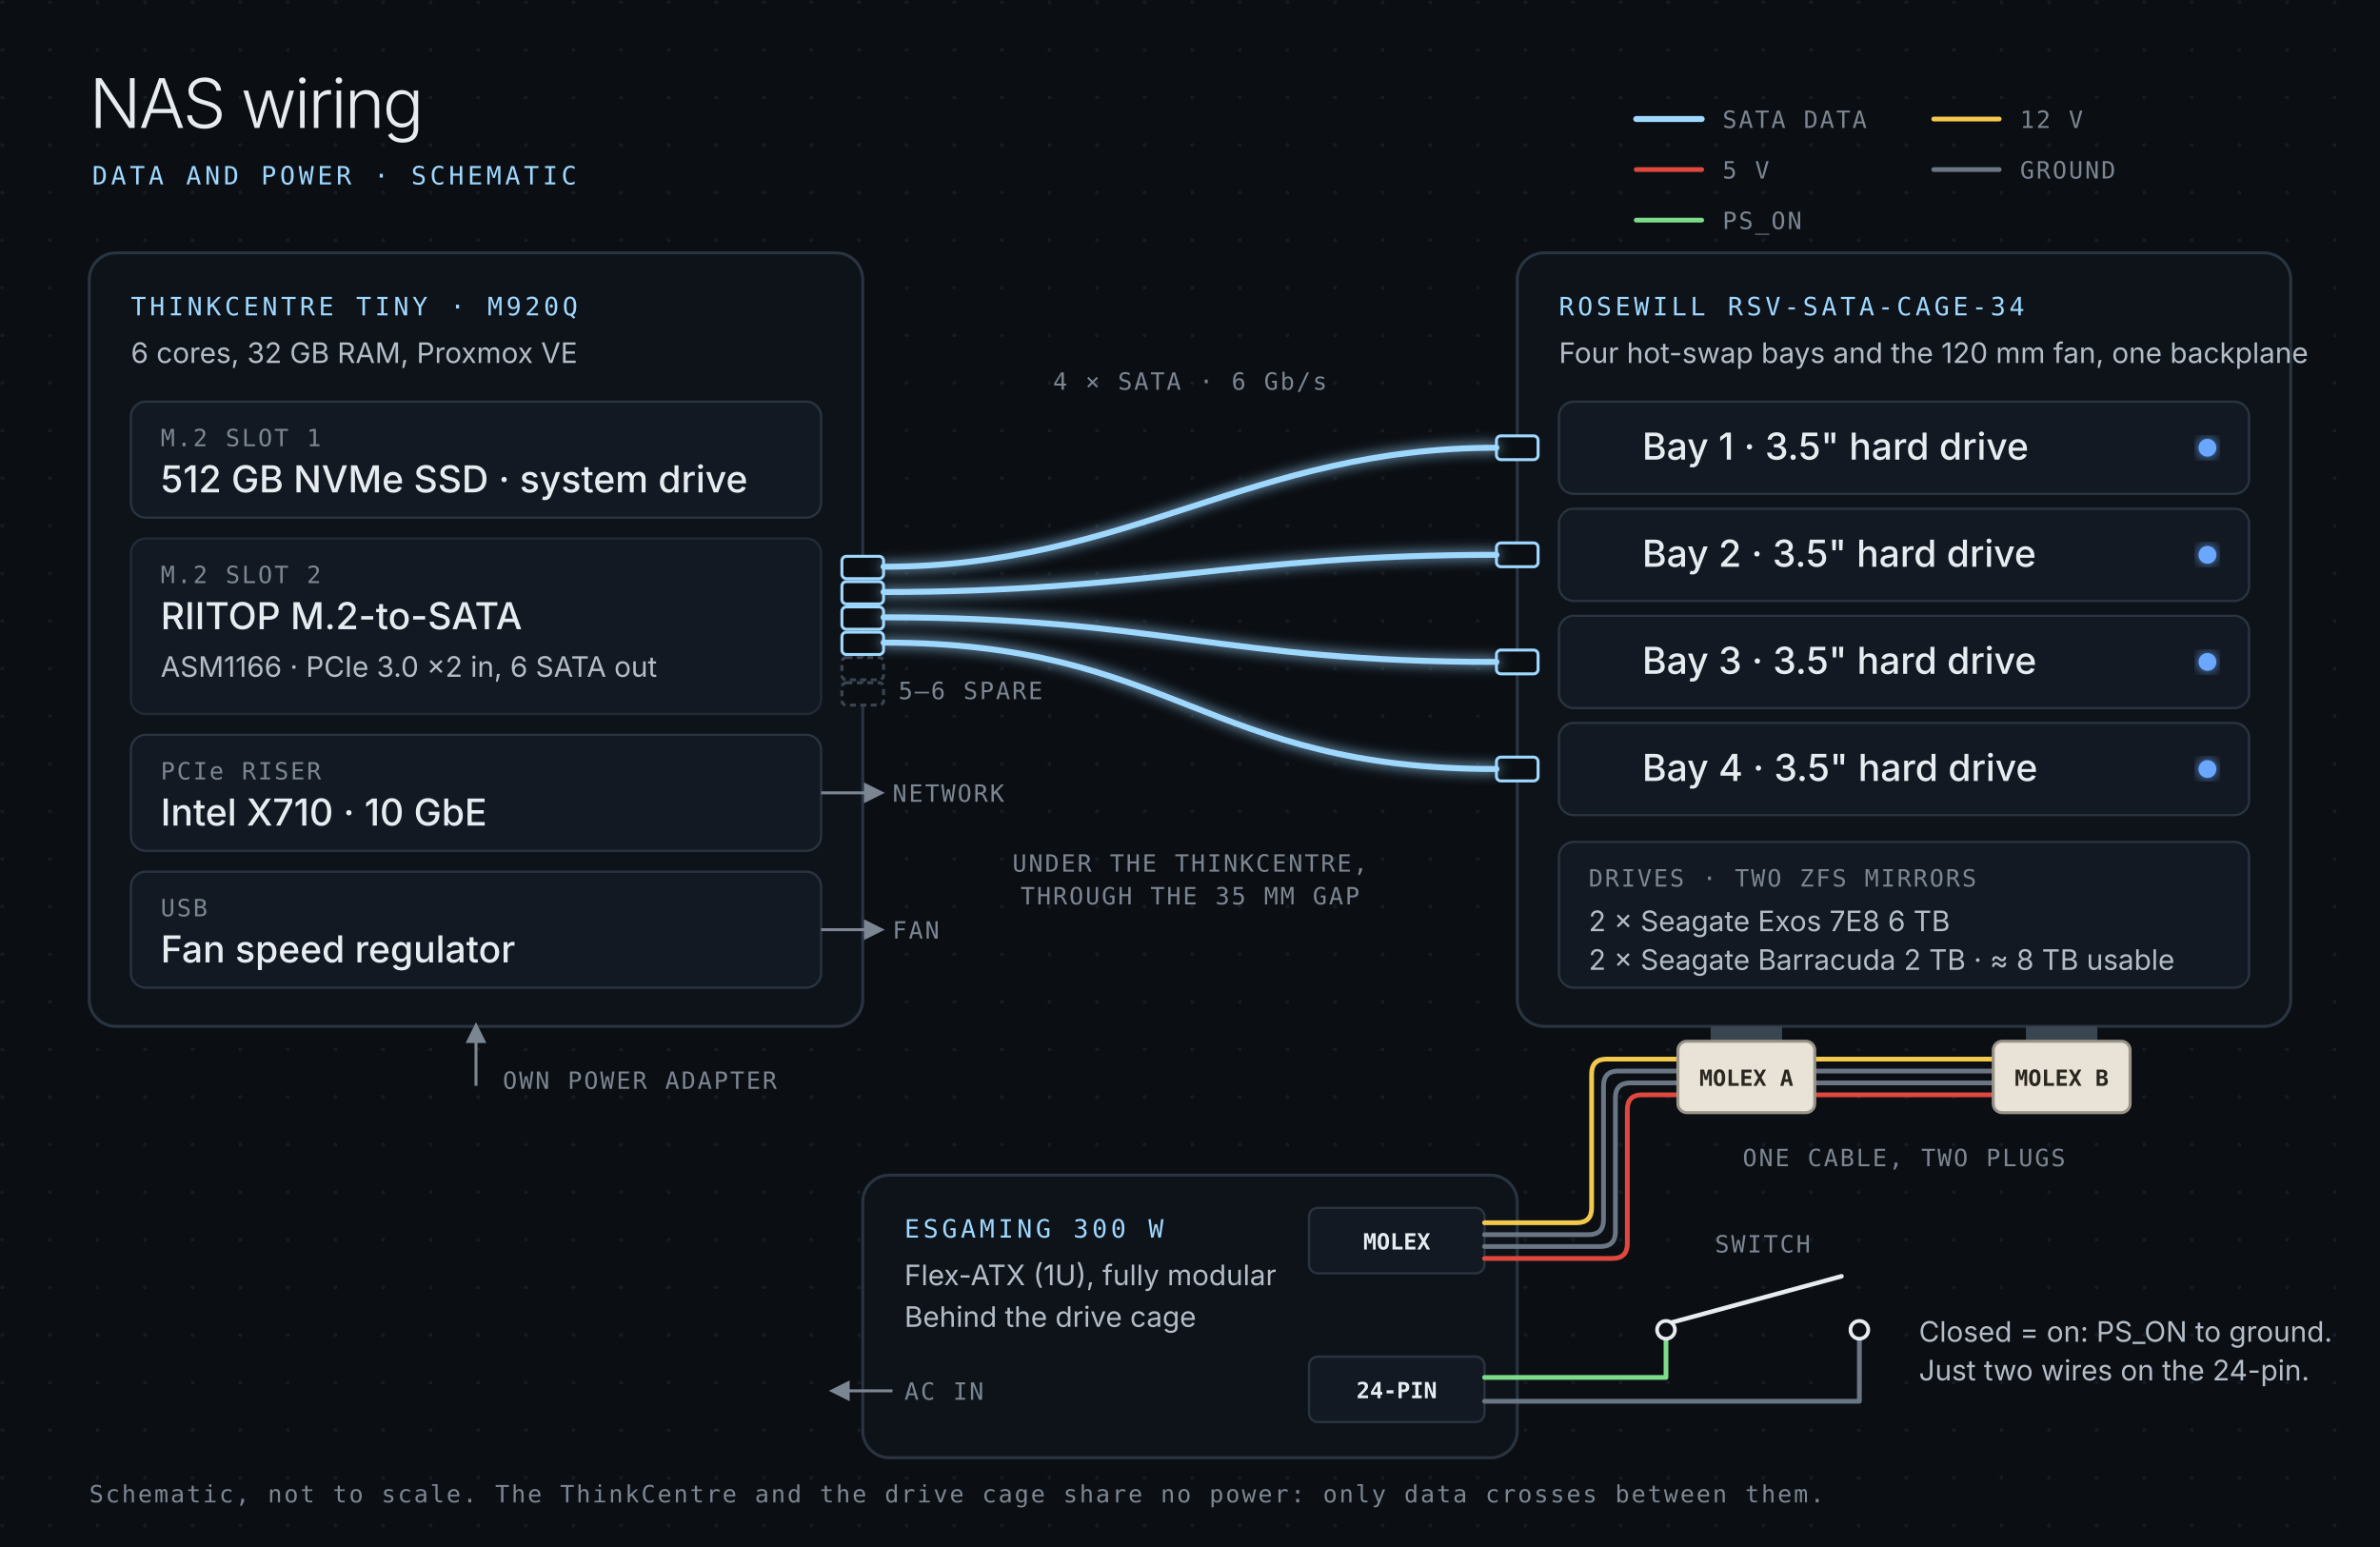
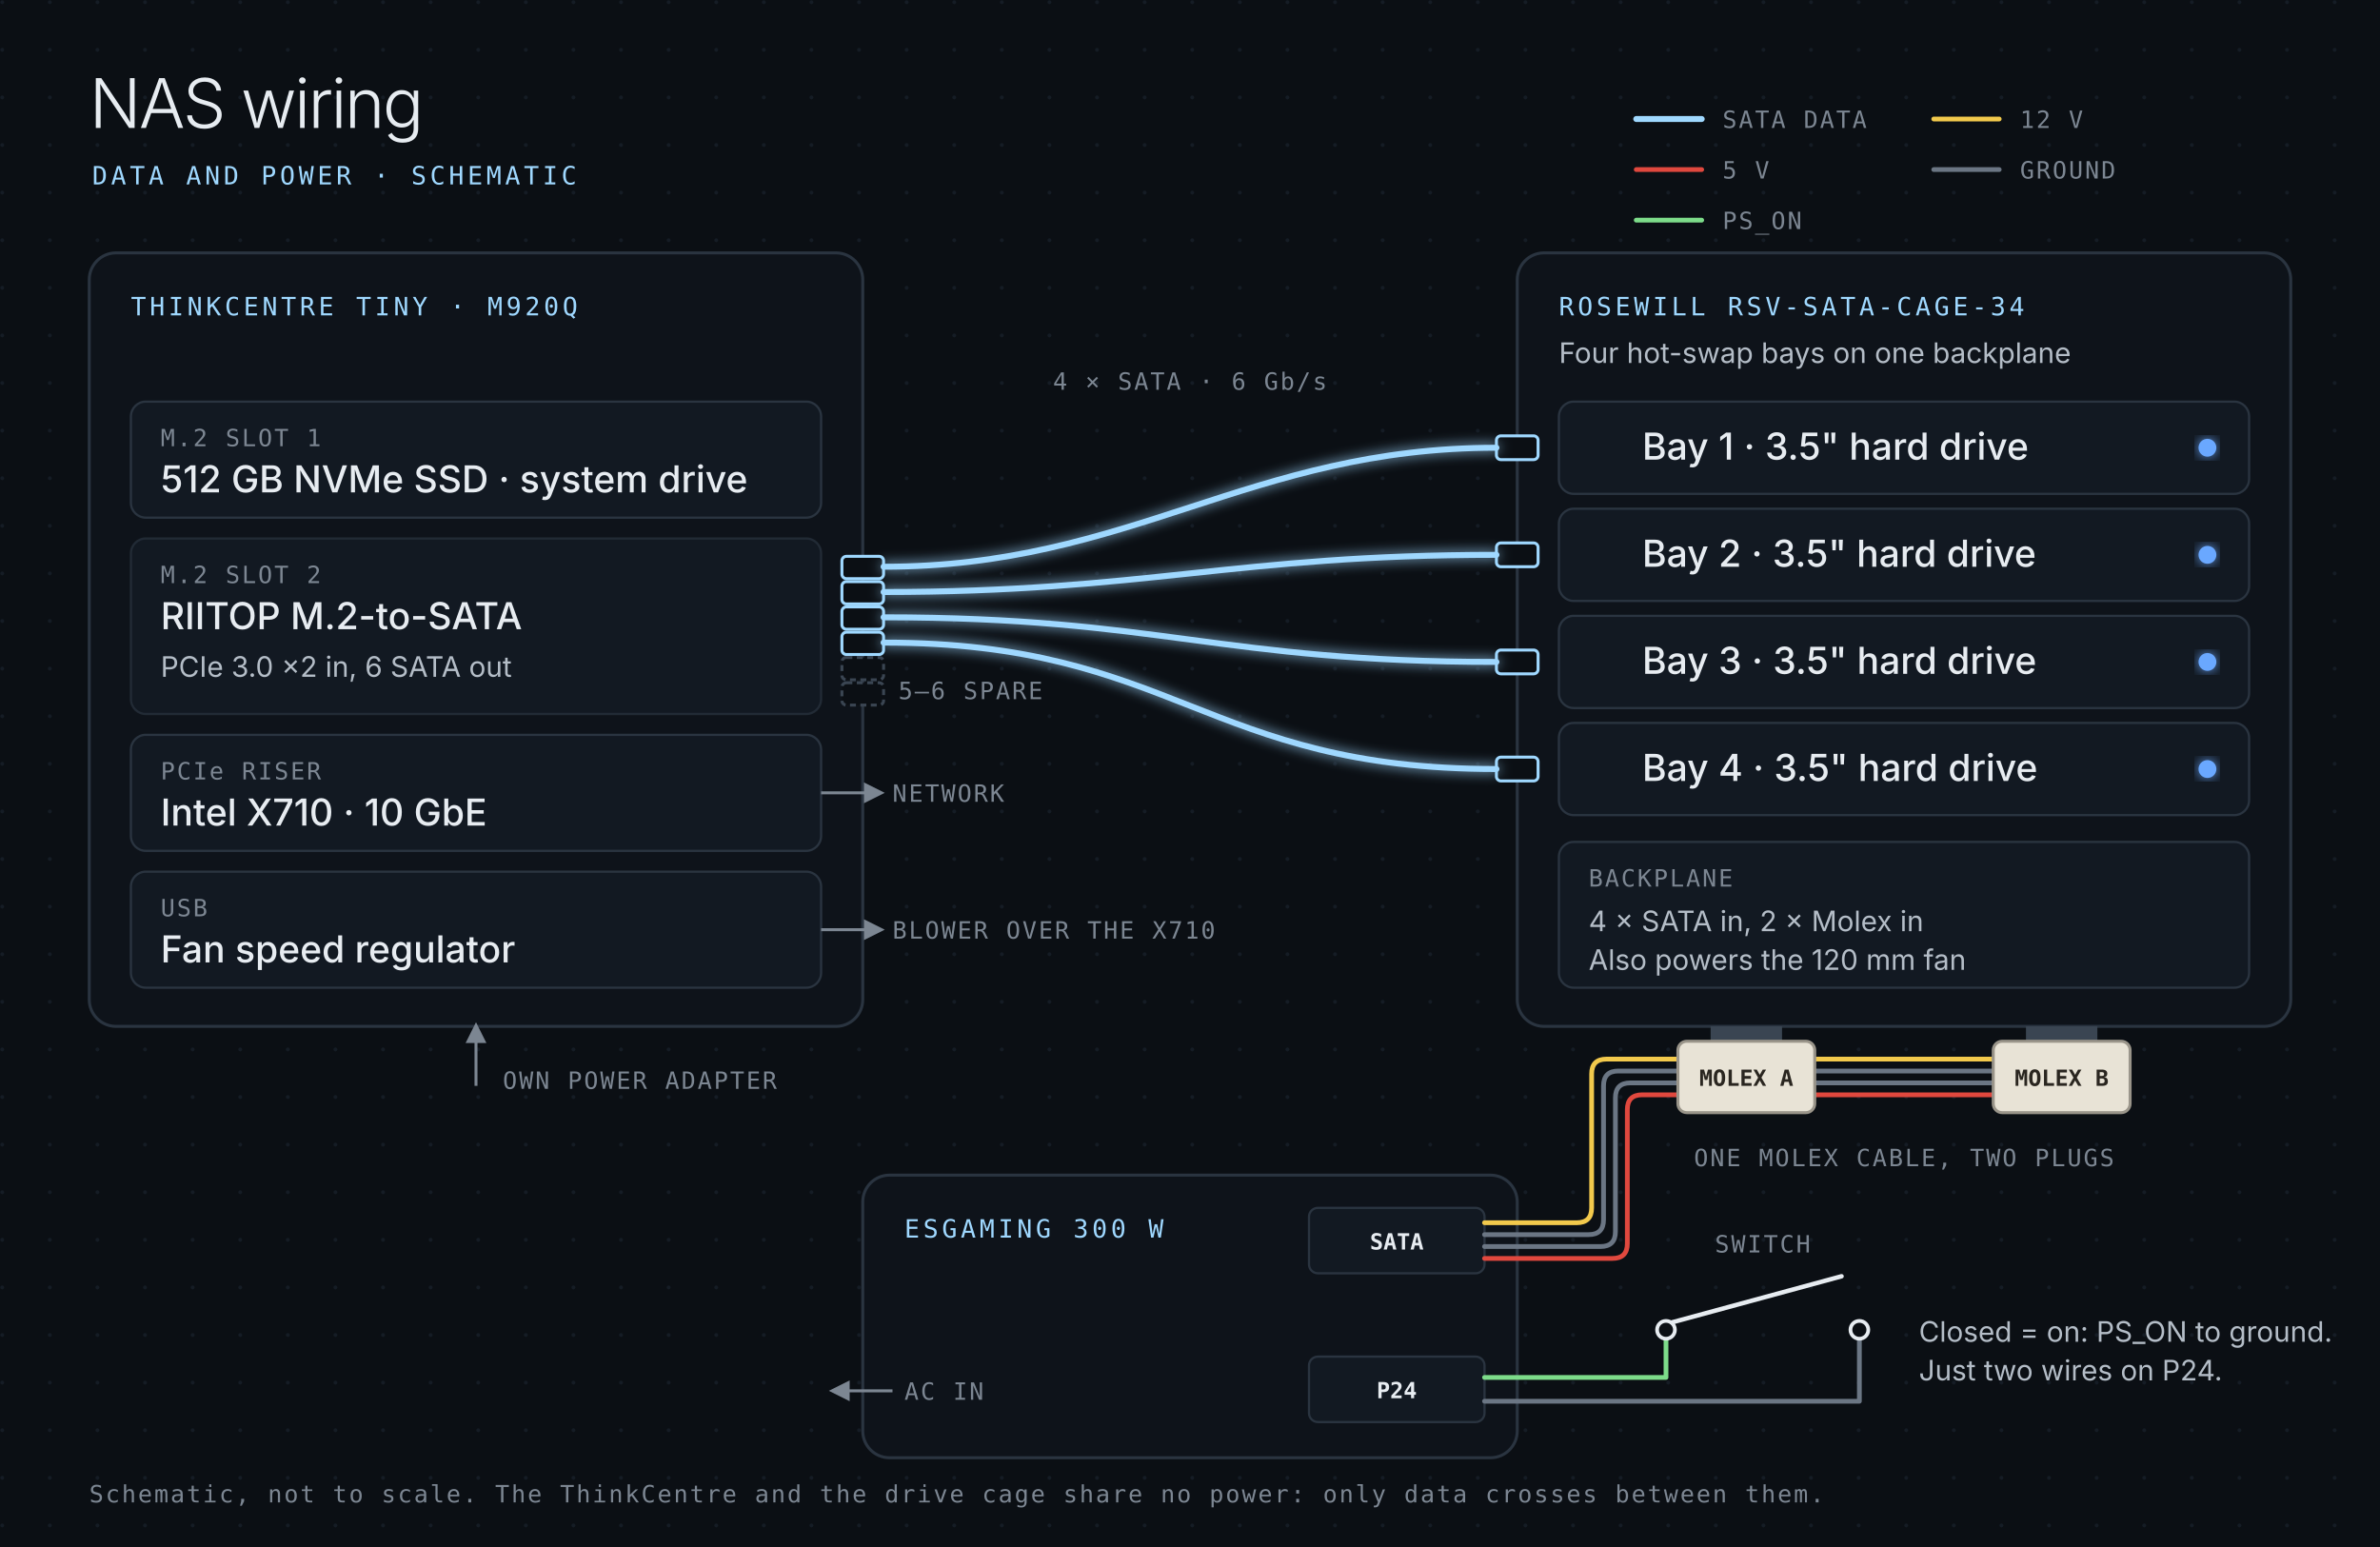
<svg xmlns="http://www.w3.org/2000/svg" viewBox="0 0 1600 1040" width="1600" height="1040">
  <style>
    @font-face { font-family: "Inter"; src: url("/assets/fonts/Inter-Variable.woff2") format("woff2"); font-weight: 100 900; }
    @font-face { font-family: "JetBrains Mono"; src: url("/assets/fonts/JetBrainsMono-Variable.woff2") format("woff2"); font-weight: 100 800; }
    .t { font-family: "Inter", system-ui, sans-serif; fill: #e7ecf1; }
    .m { font-family: "JetBrains Mono", ui-monospace, monospace; }
    .k { font: 500 17px "JetBrains Mono", ui-monospace, monospace; letter-spacing: 0.14em; fill: #9fd8ff; }
    .h { font: 500 25px "Inter", system-ui, sans-serif; fill: #e7ecf1; }
    .s { font: 400 19px "Inter", system-ui, sans-serif; fill: #b4bdc7; }
    .n { font: 500 16px "JetBrains Mono", ui-monospace, monospace; fill: #7c8692; letter-spacing: 0.08em; }
    .blk { fill: #0e131a; stroke: #2a3440; stroke-width: 2; }
    .sub { fill: #121922; stroke: #2a3440; stroke-width: 1.5; }
    .port { fill: #0b0f14; stroke: #9fd8ff; stroke-width: 2; }
    .spare { fill: #0b0f14; stroke: #3a4552; stroke-width: 2; stroke-dasharray: 4 3; }
    .sata { fill: none; stroke: #9fd8ff; stroke-width: 4; stroke-linecap: round; }
    .w { fill: none; stroke-width: 3.2; stroke-linecap: round; stroke-linejoin: round; }
  </style>
  <defs>
    <pattern id="dots" width="32" height="32" patternUnits="userSpaceOnUse">
      <circle cx="1.5" cy="1.5" r="1.3" fill="#151c25" />
    </pattern>
    <filter id="glow" x="-20%" y="-20%" width="140%" height="140%">
      <feGaussianBlur stdDeviation="4" result="b" />
      <feMerge>
        <feMergeNode in="b" />
        <feMergeNode in="SourceGraphic" />
      </feMerge>
    </filter>
    <marker id="arr" viewBox="0 0 10 10" refX="8" refY="5" markerWidth="7" markerHeight="7" orient="auto">
      <path d="M0 0 L10 5 L0 10 Z" fill="#7c8692" />
    </marker>
  </defs>
  <rect width="1600" height="1040" fill="#0b0f14" />
  <rect width="1600" height="1040" fill="url(#dots)" />
  <text x="60" y="86" class="t" font-size="46" font-weight="300" letter-spacing="-1.5">NAS wiring</text>
  <text x="62" y="124" class="k">DATA AND POWER · SCHEMATIC</text>
  <g transform="translate(1100 70)">
    <path d="M0 10 H44" class="sata" />
    <text x="58" y="16" class="n">SATA DATA</text>
    <path d="M200 10 H244" class="w" stroke="#f2c94c" />
    <text x="258" y="16" class="n">12 V</text>
    <path d="M0 44 H44" class="w" stroke="#e0483e" />
    <text x="58" y="50" class="n">5 V</text>
    <path d="M200 44 H244" class="w" stroke="#6b7684" />
    <text x="258" y="50" class="n">GROUND</text>
    <path d="M0 78 H44" class="w" stroke="#7ddc8a" />
    <text x="58" y="84" class="n">PS_ON</text>
  </g>
  <rect x="60" y="170" width="520" height="520" rx="18" class="blk" />
  <text x="88" y="212" class="k">THINKCENTRE TINY · M920Q</text>
-   <text x="88" y="244" class="s">6 cores, 32 GB RAM, Proxmox VE</text>
  <rect x="88" y="270" width="464" height="78" rx="10" class="sub" />
  <text x="108" y="300" class="n">M.2 SLOT 1</text>
  <text x="108" y="331" class="h" font-size="21">512 GB NVMe SSD · system drive</text>
  <rect x="88" y="362" width="464" height="118" rx="10" class="sub" stroke="#e0483e" stroke-opacity=".7" />
  <text x="108" y="392" class="n">M.2 SLOT 2</text>
  <text x="108" y="423" class="h" font-size="21">RIITOP M.2-to-SATA</text>
-   <text x="108" y="455" class="s">ASM1166 · PCIe 3.0 ×2 in, 6 SATA out</text>
+   <text x="108" y="455" class="s">PCIe 3.0 ×2 in, 6 SATA out</text>
  <rect x="88" y="494" width="464" height="78" rx="10" class="sub" />
  <text x="108" y="524" class="n">PCIe RISER</text>
  <text x="108" y="555" class="h" font-size="21">Intel X710 · 10 GbE</text>
  <rect x="88" y="586" width="464" height="78" rx="10" class="sub" />
  <text x="108" y="616" class="n">USB</text>
  <text x="108" y="647" class="h" font-size="21">Fan speed regulator</text>
  <path d="M552 533 H592" fill="none" stroke="#7c8692" stroke-width="2" marker-end="url(#arr)" />
  <text x="600" y="539" class="n">NETWORK</text>
  <path d="M552 625 H592" fill="none" stroke="#7c8692" stroke-width="2" marker-end="url(#arr)" />
-   <text x="600" y="631" class="n">FAN</text>
+   <text x="600" y="631" class="n">BLOWER OVER THE X710</text>
  <path d="M320 690 V730" fill="none" stroke="#7c8692" stroke-width="2" marker-end="url(#arr)" transform="rotate(180 320 710)" />
  <text x="338" y="732" class="n">OWN POWER ADAPTER</text>
  <g>
    <rect x="566" y="374" width="28" height="15" rx="3" class="port" />
    <rect x="566" y="391" width="28" height="15" rx="3" class="port" />
    <rect x="566" y="408" width="28" height="15" rx="3" class="port" />
    <rect x="566" y="425" width="28" height="15" rx="3" class="port" />
    <rect x="566" y="442" width="28" height="15" rx="3" class="spare" />
    <rect x="566" y="459" width="28" height="15" rx="3" class="spare" />
  </g>
  <text x="604" y="470" class="n" font-size="14">5–6 SPARE</text>
  <rect x="1020" y="170" width="520" height="520" rx="18" class="blk" />
  <text x="1048" y="212" class="k">ROSEWILL RSV-SATA-CAGE-34</text>
-   <text x="1048" y="244" class="s">Four hot-swap bays and the 120 mm fan, one backplane</text>
+   <text x="1048" y="244" class="s">Four hot-swap bays on one backplane</text>
  <g>
    <rect x="1048" y="270" width="464" height="62" rx="10" class="sub" />
    <rect x="1048" y="342" width="464" height="62" rx="10" class="sub" />
    <rect x="1048" y="414" width="464" height="62" rx="10" class="sub" />
    <rect x="1048" y="486" width="464" height="62" rx="10" class="sub" />
    <text x="1104" y="309" class="h" font-size="20">Bay 1 · 3.5" hard drive</text>
    <text x="1104" y="381" class="h" font-size="20">Bay 2 · 3.5" hard drive</text>
    <text x="1104" y="453" class="h" font-size="20">Bay 3 · 3.5" hard drive</text>
    <text x="1104" y="525" class="h" font-size="20">Bay 4 · 3.5" hard drive</text>
    <circle cx="1484" cy="301" r="6" fill="#6aa8ff" filter="url(#glow)" />
    <circle cx="1484" cy="373" r="6" fill="#6aa8ff" filter="url(#glow)" />
    <circle cx="1484" cy="445" r="6" fill="#6aa8ff" filter="url(#glow)" />
    <circle cx="1484" cy="517" r="6" fill="#6aa8ff" filter="url(#glow)" />
    <rect x="1006" y="293" width="28" height="16" rx="3" class="port" />
    <rect x="1006" y="365" width="28" height="16" rx="3" class="port" />
    <rect x="1006" y="437" width="28" height="16" rx="3" class="port" />
    <rect x="1006" y="509" width="28" height="16" rx="3" class="port" />
  </g>
  <rect x="1048" y="566" width="464" height="98" rx="10" class="sub" />
-   <text x="1068" y="596" class="n">DRIVES · TWO ZFS MIRRORS</text>
-   <text x="1068" y="626" class="s">2 × Seagate Exos 7E8 6 TB</text>
-   <text x="1068" y="652" class="s">2 × Seagate Barracuda 2 TB · ≈ 8 TB usable</text>
+   <text x="1068" y="596" class="n">BACKPLANE</text>
+   <text x="1068" y="626" class="s">4 × SATA in, 2 × Molex in</text>
+   <text x="1068" y="652" class="s">Also powers the 120 mm fan</text>
  <rect x="1150" y="690" width="48" height="10" fill="#3a4552" />
  <rect x="1362" y="690" width="48" height="10" fill="#3a4552" />
  <g filter="url(#glow)">
    <path d="M594 381 C 760 381, 840 301, 1006 301" class="sata" />
    <path d="M594 398 C 770 398, 830 373, 1006 373" class="sata" />
    <path d="M594 415 C 780 415, 820 445, 1006 445" class="sata" />
    <path d="M594 432 C 790 432, 810 517, 1006 517" class="sata" />
  </g>
  <text x="800" y="262" class="n" text-anchor="middle" fill="#9fd8ff">4 × SATA · 6 Gb/s</text>
-   <text x="800" y="586" class="n" text-anchor="middle" font-size="14">UNDER THE THINKCENTRE,</text>
-   <text x="800" y="608" class="n" text-anchor="middle" font-size="14">THROUGH THE 35 MM GAP</text>
  <rect x="580" y="790" width="440" height="190" rx="18" class="blk" />
  <text x="608" y="832" class="k">ESGAMING 300 W</text>
-   <text x="608" y="864" class="s">Flex-ATX (1U), fully modular</text>
-   <text x="608" y="892" class="s">Behind the drive cage</text>
  <path d="M560 935 H600" fill="none" stroke="#7c8692" stroke-width="2" marker-end="url(#arr)" transform="rotate(180 580 935)" />
  <text x="608" y="941" class="n">AC IN</text>
  <rect x="880" y="812" width="118" height="44" rx="6" class="sub" />
-   <text x="939" y="840" class="m" font-size="15" font-weight="600" fill="#e7ecf1" text-anchor="middle">MOLEX</text>
+   <text x="939" y="840" class="m" font-size="15" font-weight="600" fill="#e7ecf1" text-anchor="middle">SATA</text>
  <rect x="880" y="912" width="118" height="44" rx="6" class="sub" />
-   <text x="939" y="940" class="m" font-size="15" font-weight="600" fill="#e7ecf1" text-anchor="middle">24-PIN</text>
+   <text x="939" y="940" class="m" font-size="15" font-weight="600" fill="#e7ecf1" text-anchor="middle">P24</text>
  <g class="w">
    <path d="M998 822 H1060 Q1070 822 1070 812 V722 Q1070 712 1080 712 H1420" stroke="#f2c94c" />
    <path d="M998 830 H1068 Q1078 830 1078 820 V730 Q1078 720 1088 720 H1420" stroke="#6b7684" />
    <path d="M998 838 H1076 Q1086 838 1086 828 V738 Q1086 728 1096 728 H1420" stroke="#6b7684" />
    <path d="M998 846 H1084 Q1094 846 1094 836 V746 Q1094 736 1104 736 H1420" stroke="#e0483e" />
  </g>
  <rect x="1128" y="700" width="92" height="48" rx="6" fill="#e8e3d6" stroke="#9a958a" stroke-width="2" />
  <text x="1174" y="730" class="m" font-size="15" font-weight="600" fill="#2a2620" text-anchor="middle">MOLEX A</text>
  <rect x="1340" y="700" width="92" height="48" rx="6" fill="#e8e3d6" stroke="#9a958a" stroke-width="2" />
  <text x="1386" y="730" class="m" font-size="15" font-weight="600" fill="#2a2620" text-anchor="middle">MOLEX B</text>
-   <text x="1280" y="784" class="n" font-size="14" text-anchor="middle">ONE CABLE, TWO PLUGS</text>
+   <text x="1280" y="784" class="n" font-size="14" text-anchor="middle">ONE MOLEX CABLE, TWO PLUGS</text>
  <g class="w">
    <path d="M998 926 H1120 V900" stroke="#7ddc8a" />
    <path d="M998 942 H1250 V900" stroke="#6b7684" />
  </g>
  <circle cx="1120" cy="894" r="6" fill="#0b0f14" stroke="#e7ecf1" stroke-width="2.5" />
  <circle cx="1250" cy="894" r="6" fill="#0b0f14" stroke="#e7ecf1" stroke-width="2.5" />
  <path d="M1124 889 L1238 858" stroke="#e7ecf1" stroke-width="3" stroke-linecap="round" />
  <text x="1185" y="842" class="n" text-anchor="middle" fill="#e7ecf1">SWITCH</text>
  <text x="1290" y="902" class="s" font-size="18">Closed = on: PS_ON to ground.</text>
-   <text x="1290" y="928" class="s" font-size="18">Just two wires on the 24-pin.</text>
+   <text x="1290" y="928" class="s" font-size="18">Just two wires on P24.</text>
  <text x="60" y="1010" class="n" font-size="15">Schematic, not to scale. The ThinkCentre and the drive cage share no power: only data crosses between them.</text>
</svg>
